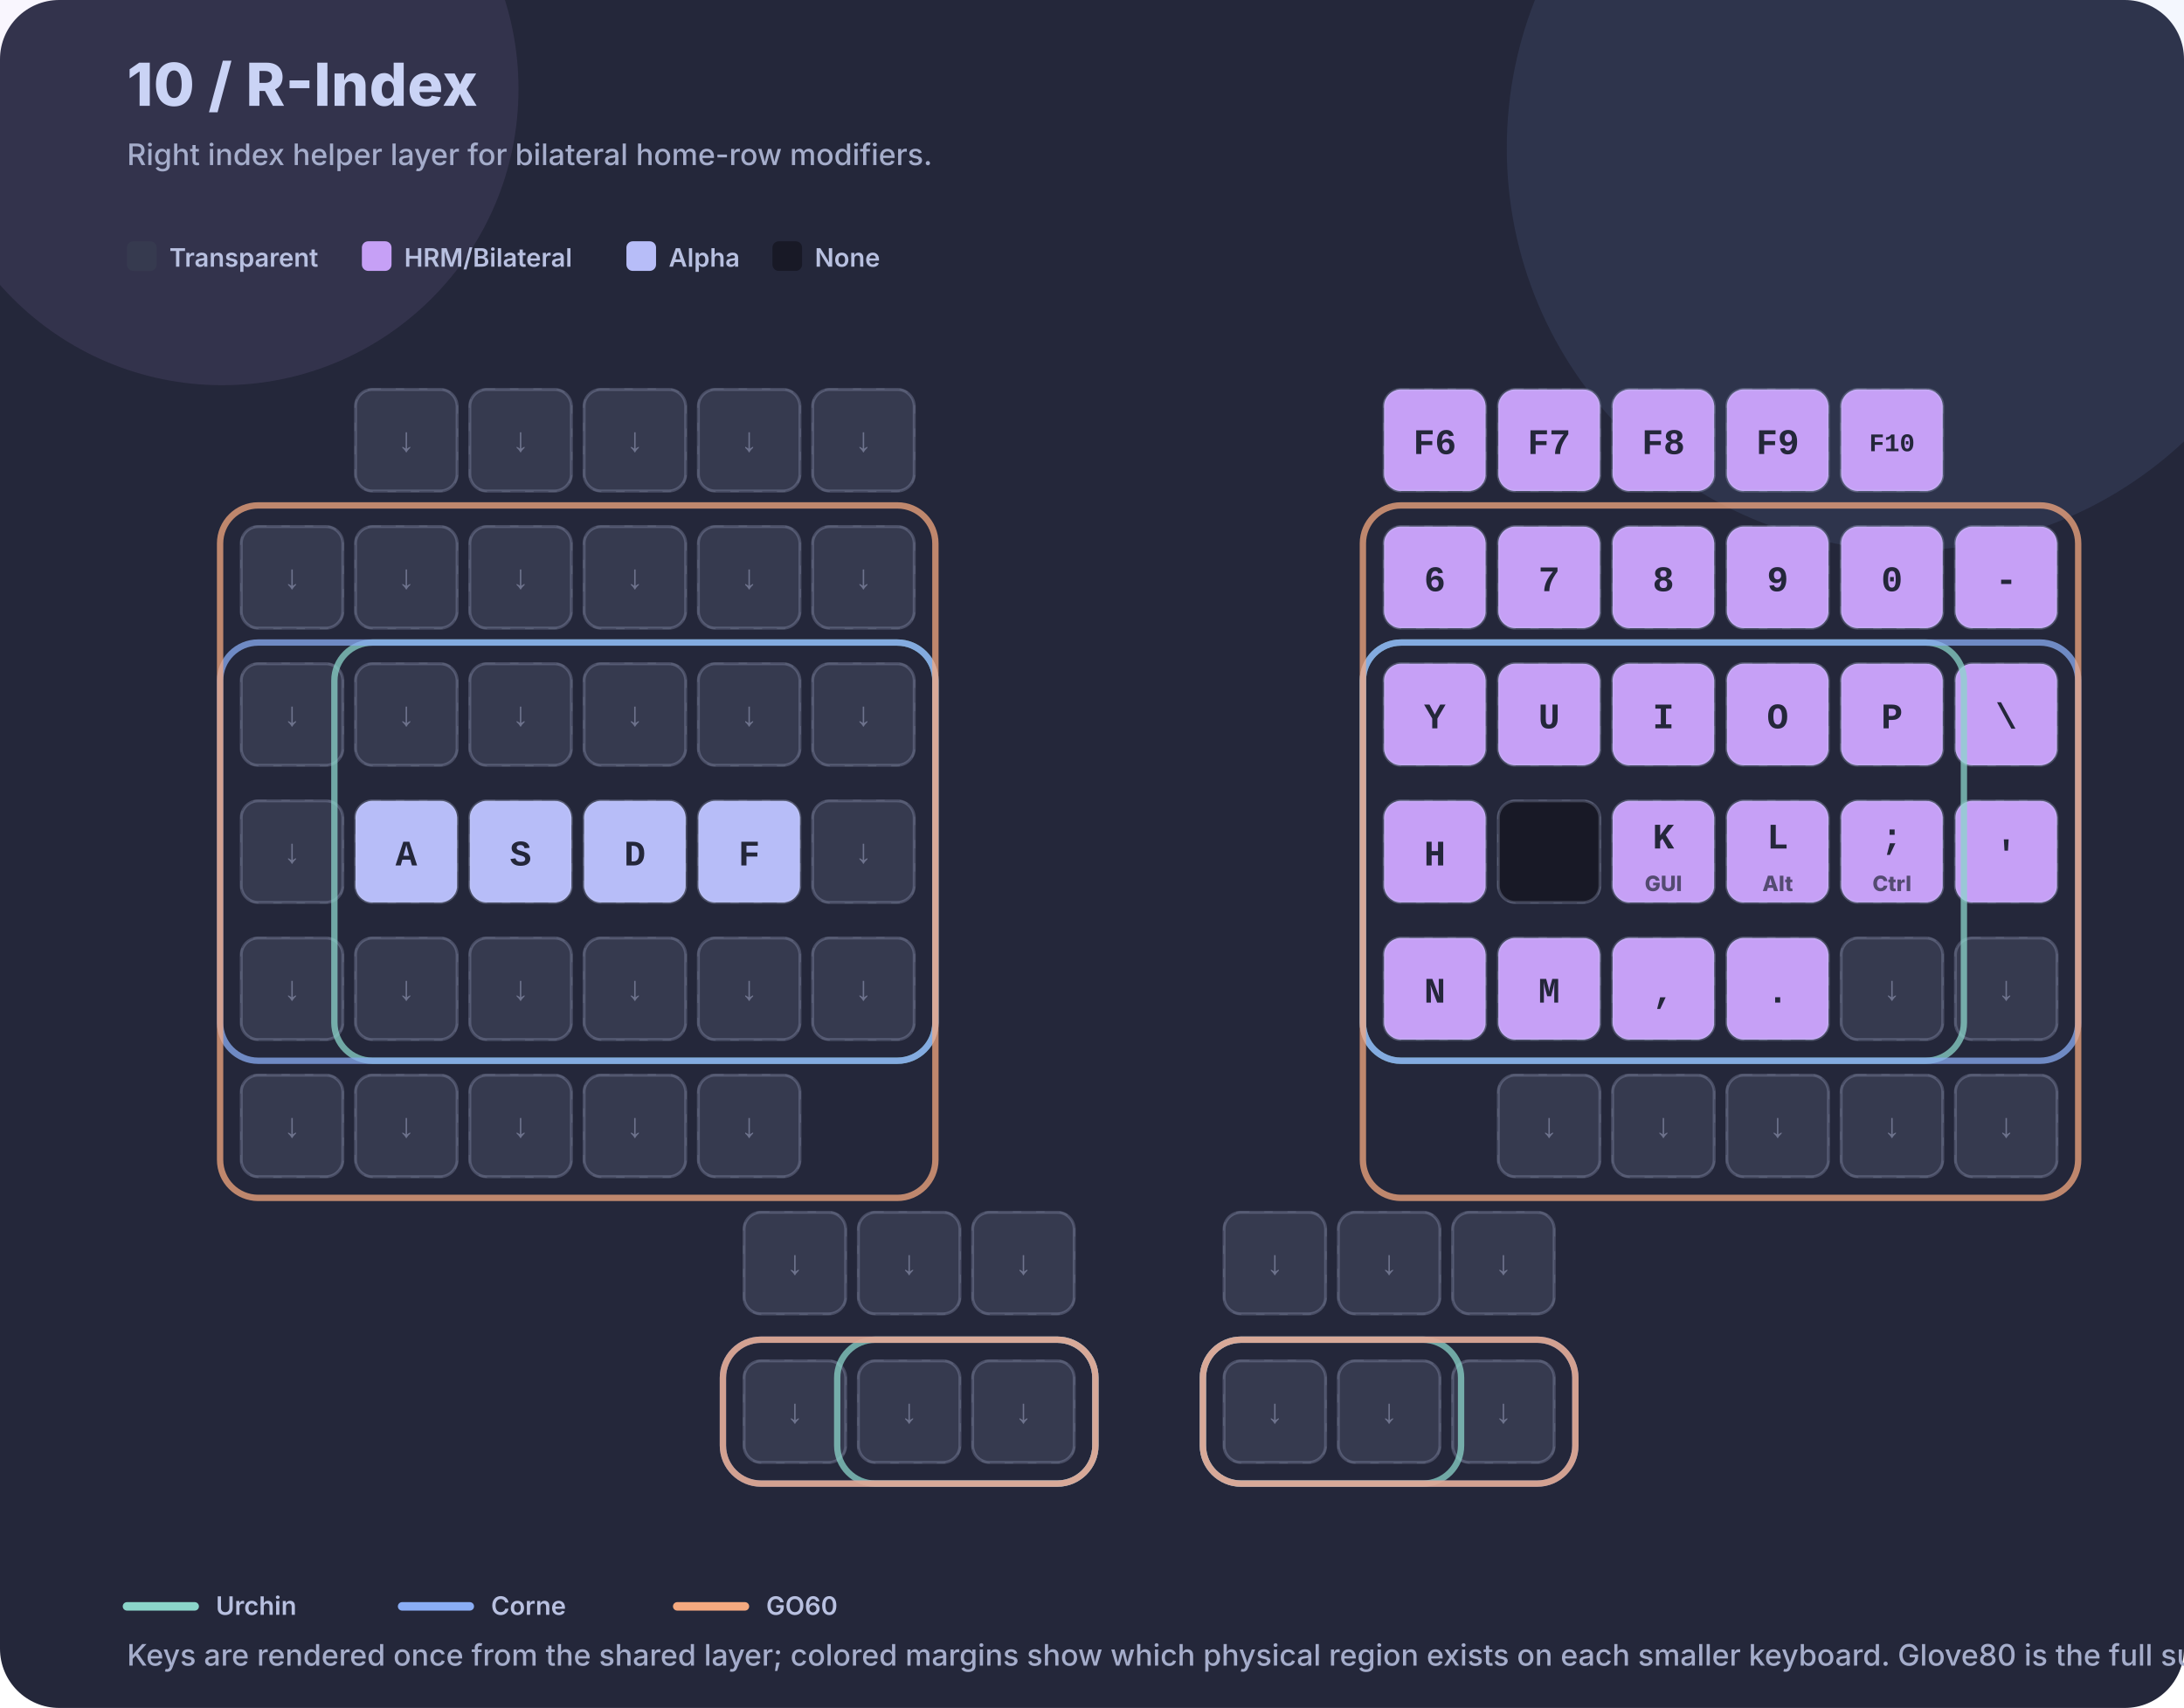
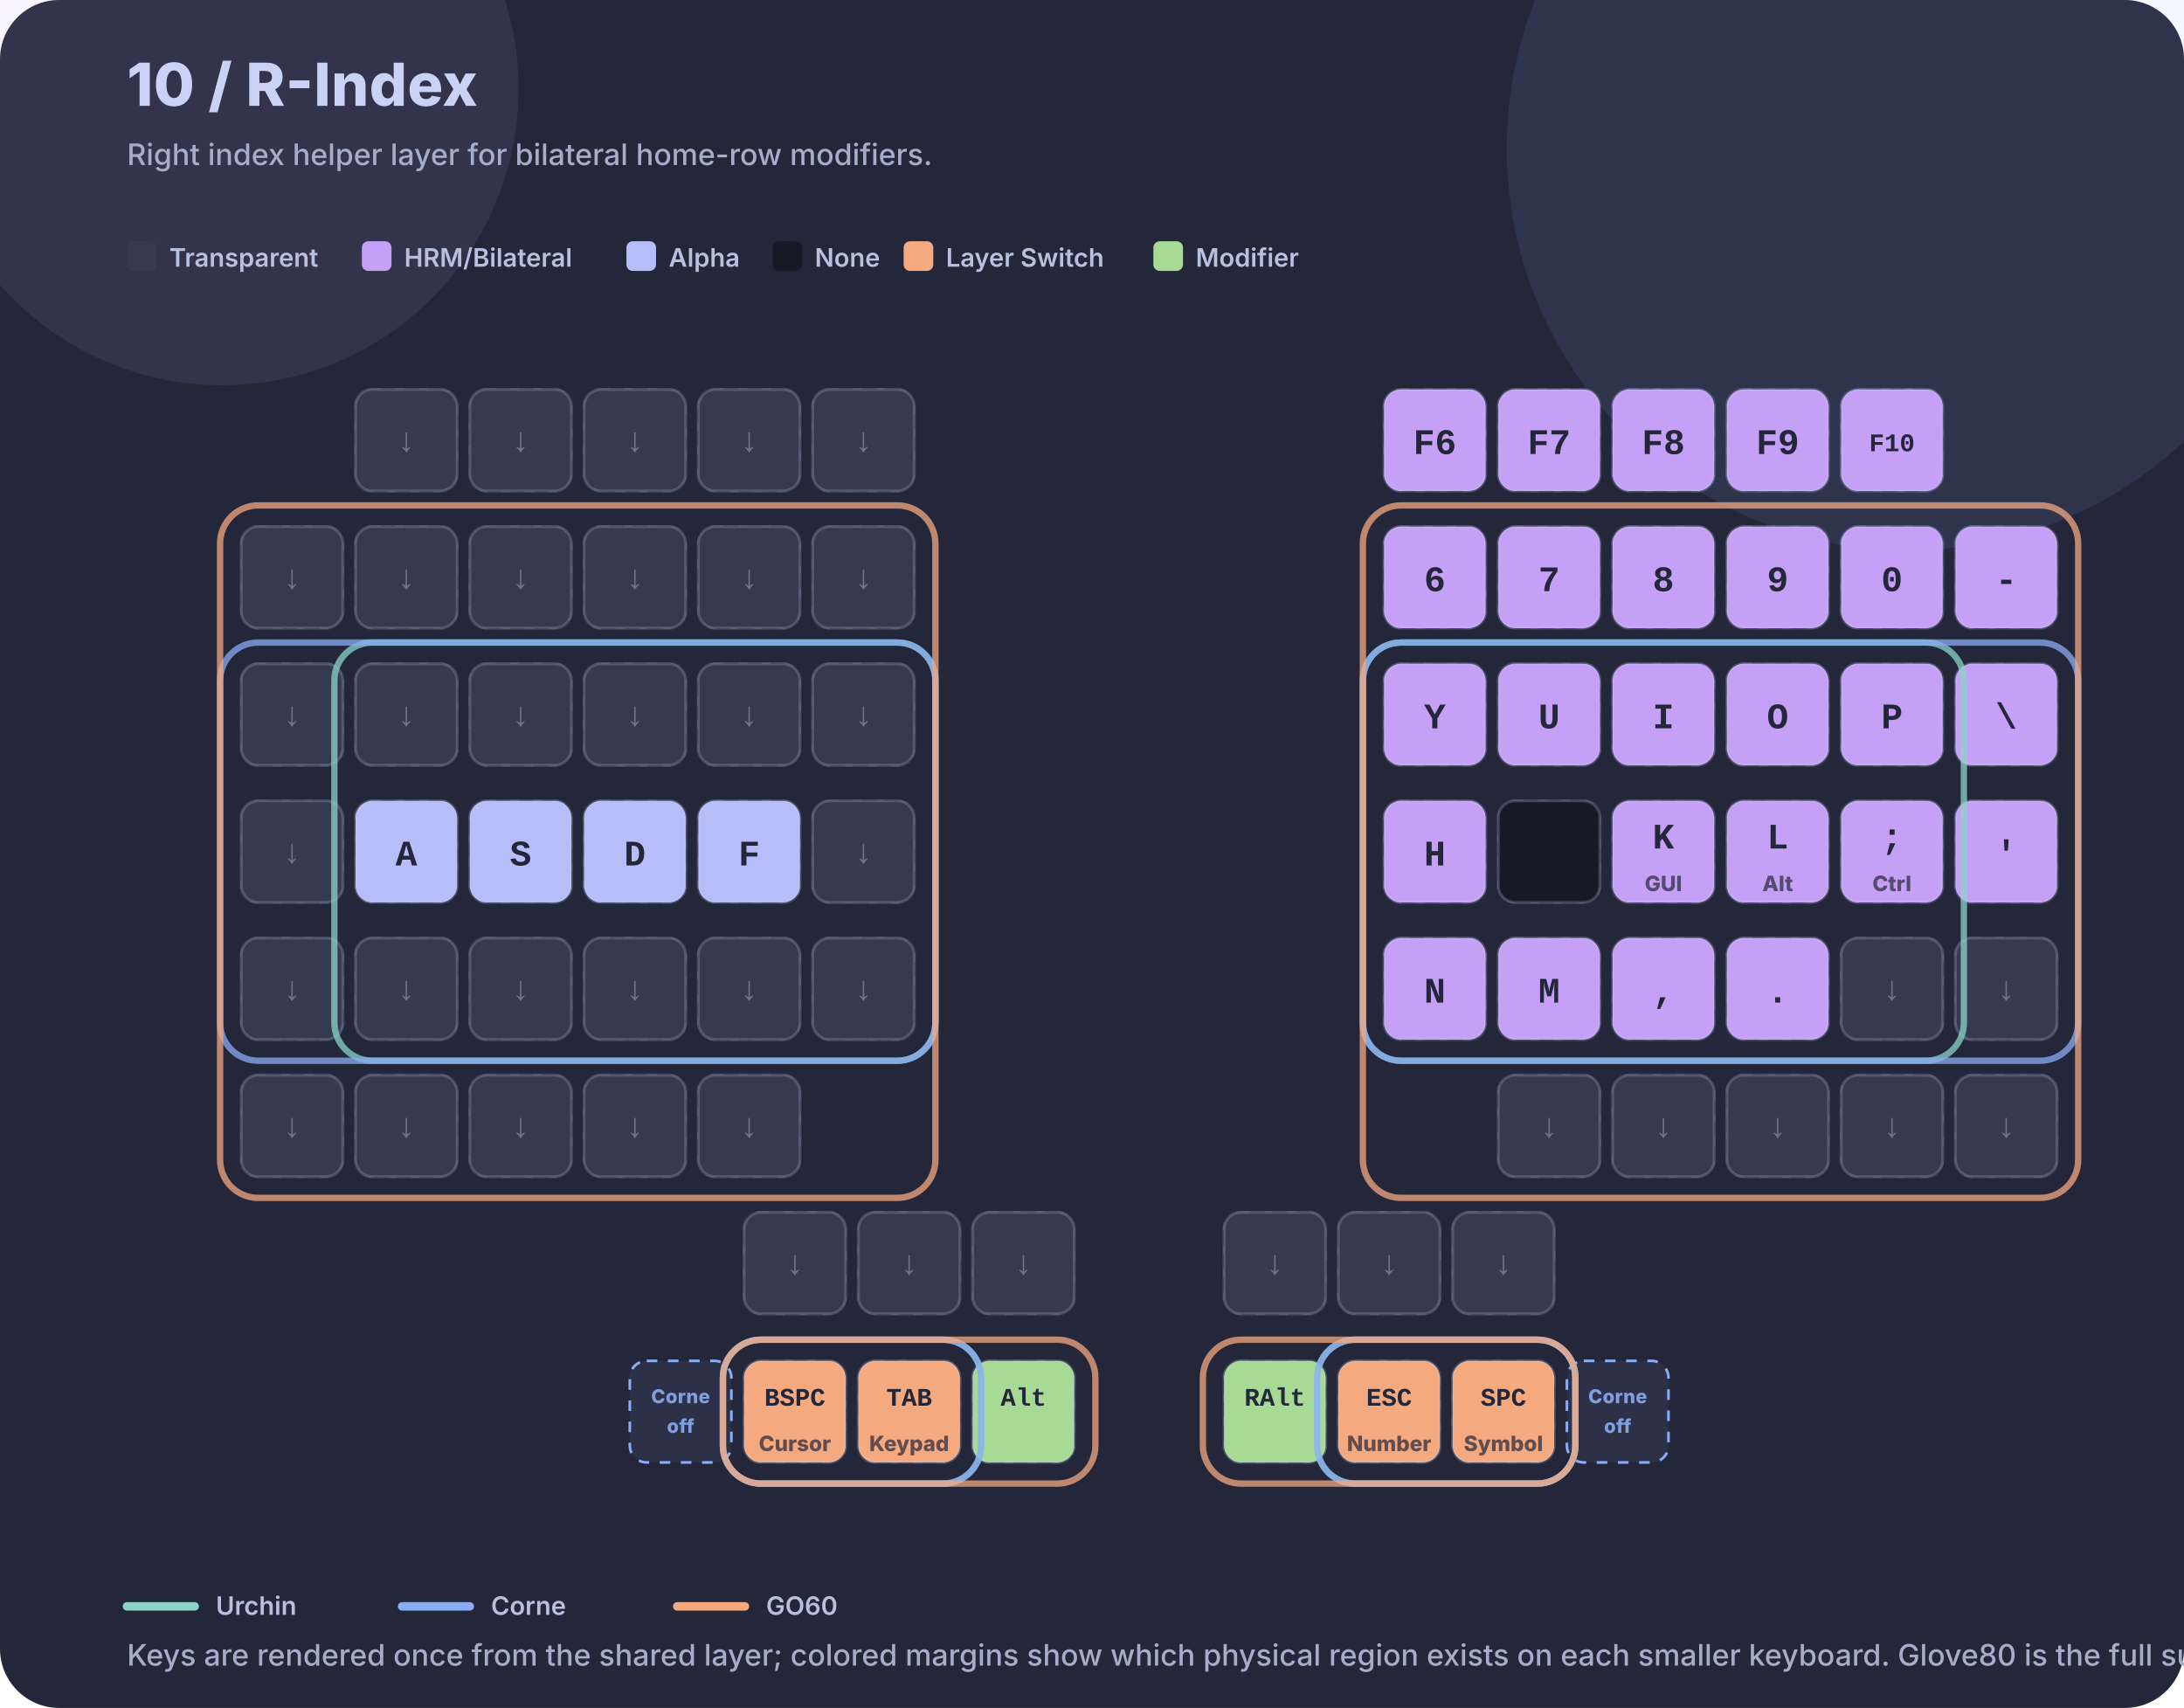
<svg xmlns="http://www.w3.org/2000/svg" width="1032" height="807" viewBox="0 0 1032 807" role="img" aria-labelledby="title desc">
  <style>
    .title { font: 800 28px Inter, Avenir Next, Segoe UI, sans-serif; fill: #cad3f5; letter-spacing: .2px; }
    .subtitle { font: 500 14px Inter, Avenir Next, Segoe UI, sans-serif; fill: #a5adcb; }
    .legend-text { font: 600 12px Inter, Avenir Next, Segoe UI, sans-serif; fill: #b8c0e0; }
    .tap { font-family: Berkeley Mono, SFMono-Regular, Consolas, Liberation Mono, monospace; font-weight: 800; text-anchor: middle; dominant-baseline: central; }
    .tap.transparent { font-size: 16px; fill: #6e738d; }
    .hold { font: 800 10px Inter, Avenir Next, Segoe UI, sans-serif; text-anchor: middle; dominant-baseline: central; }
    .key { stroke: rgba(202,211,245,.22); stroke-width: 1.4; }
    .ghost-key { fill: transparent; stroke: rgba(202,211,245,.13); stroke-width: 1; stroke-dasharray: 4 7; }
+     .corne-disabled-thumb rect { fill: rgba(138,173,244,.08); stroke: #8aadf4; stroke-width: 1.25; stroke-dasharray: 5 5; }
+     .corne-disabled-thumb text { font: 800 9px Inter, Avenir Next, Segoe UI, sans-serif; fill: #8aadf4; text-anchor: middle; letter-spacing: .15px; opacity: .88; }
    .keyboard-boundary { fill: transparent; stroke-width: 3; opacity: .74; }
    .layer-activator { opacity: .96; filter: drop-shadow(0 1px 2px rgba(24,25,38,.8)); }
    .layer-activator * { stroke: #24273a; stroke-width: 1.15; }
    .outline-legend-line { stroke-width: 4; stroke-linecap: round; }
    .shortcut path { fill: none; stroke: #8bd5ca; stroke-width: 1.2; opacity: .62; stroke-linecap: round; }
    .shortcut circle { fill: #8bd5ca; stroke: #24273a; stroke-width: 1.5; }
    .shortcut rect { fill: #181926; stroke: #8bd5ca; stroke-width: 1.2; }
    .shortcut text { font: 800 11px Inter, Avenir Next, Segoe UI, sans-serif; fill: #cad3f5; text-anchor: middle; letter-spacing: .2px; }
  </style>
  <rect x="0" y="0" width="1032" height="807" rx="28" fill="#24273a" />
  <circle cx="105" cy="42" r="140" fill="#c6a0f6" opacity="0.10" />
  <circle cx="902" cy="70" r="190" fill="#8aadf4" opacity="0.10" />
  <text x="60" y="50" class="title">10 / R-Index</text>
  <text x="60" y="78" class="subtitle">Right index helper layer for bilateral home-row modifiers.</text>
  <rect x="60" y="114" width="14" height="14" rx="3" fill="#363a4f" />
  <text x="80" y="126" class="legend-text">Transparent</text>
  <rect x="171" y="114" width="14" height="14" rx="3" fill="#c6a0f6" />
  <text x="191" y="126" class="legend-text">HRM/Bilateral</text>
  <rect x="296" y="114" width="14" height="14" rx="3" fill="#b7bdf8" />
  <text x="316" y="126" class="legend-text">Alpha</text>
  <rect x="365" y="114" width="14" height="14" rx="3" fill="#181926" />
  <text x="385" y="126" class="legend-text">None</text>
+   <rect x="427" y="114" width="14" height="14" rx="3" fill="#f5a97f" />
+   <text x="447" y="126" class="legend-text">Layer Switch</text>
+   <rect x="545" y="114" width="14" height="14" rx="3" fill="#a6da95" />
+   <text x="565" y="126" class="legend-text">Modifier</text>
  <g transform="translate(60 184)">
    <rect class="ghost-key" x="108" y="0" width="48" height="48" rx="8" />
    <rect class="ghost-key" x="162" y="0" width="48" height="48" rx="8" />
    <rect class="ghost-key" x="216" y="0" width="48" height="48" rx="8" />
    <rect class="ghost-key" x="270" y="0" width="48" height="48" rx="8" />
    <rect class="ghost-key" x="324" y="0" width="48" height="48" rx="8" />
    <rect class="ghost-key" x="594" y="0" width="48" height="48" rx="8" />
    <rect class="ghost-key" x="648" y="0" width="48" height="48" rx="8" />
    <rect class="ghost-key" x="702" y="0" width="48" height="48" rx="8" />
    <rect class="ghost-key" x="756" y="0" width="48" height="48" rx="8" />
    <rect class="ghost-key" x="810" y="0" width="48" height="48" rx="8" />
    <rect class="ghost-key" x="54" y="64.8" width="48" height="48" rx="8" />
    <rect class="ghost-key" x="108" y="64.8" width="48" height="48" rx="8" />
    <rect class="ghost-key" x="162" y="64.8" width="48" height="48" rx="8" />
    <rect class="ghost-key" x="216" y="64.8" width="48" height="48" rx="8" />
    <rect class="ghost-key" x="270" y="64.8" width="48" height="48" rx="8" />
    <rect class="ghost-key" x="324" y="64.8" width="48" height="48" rx="8" />
    <rect class="ghost-key" x="594" y="64.8" width="48" height="48" rx="8" />
    <rect class="ghost-key" x="648" y="64.8" width="48" height="48" rx="8" />
    <rect class="ghost-key" x="702" y="64.8" width="48" height="48" rx="8" />
    <rect class="ghost-key" x="756" y="64.8" width="48" height="48" rx="8" />
    <rect class="ghost-key" x="810" y="64.8" width="48" height="48" rx="8" />
    <rect class="ghost-key" x="864" y="64.8" width="48" height="48" rx="8" />
    <rect class="ghost-key" x="54" y="129.6" width="48" height="48" rx="8" />
    <rect class="ghost-key" x="108" y="129.6" width="48" height="48" rx="8" />
    <rect class="ghost-key" x="162" y="129.6" width="48" height="48" rx="8" />
    <rect class="ghost-key" x="216" y="129.6" width="48" height="48" rx="8" />
    <rect class="ghost-key" x="270" y="129.6" width="48" height="48" rx="8" />
    <rect class="ghost-key" x="324" y="129.6" width="48" height="48" rx="8" />
    <rect class="ghost-key" x="594" y="129.6" width="48" height="48" rx="8" />
    <rect class="ghost-key" x="648" y="129.6" width="48" height="48" rx="8" />
    <rect class="ghost-key" x="702" y="129.6" width="48" height="48" rx="8" />
    <rect class="ghost-key" x="756" y="129.6" width="48" height="48" rx="8" />
    <rect class="ghost-key" x="810" y="129.6" width="48" height="48" rx="8" />
    <rect class="ghost-key" x="864" y="129.6" width="48" height="48" rx="8" />
    <rect class="ghost-key" x="54" y="194.4" width="48" height="48" rx="8" />
    <rect class="ghost-key" x="108" y="194.4" width="48" height="48" rx="8" />
    <rect class="ghost-key" x="162" y="194.4" width="48" height="48" rx="8" />
    <rect class="ghost-key" x="216" y="194.4" width="48" height="48" rx="8" />
    <rect class="ghost-key" x="270" y="194.4" width="48" height="48" rx="8" />
    <rect class="ghost-key" x="324" y="194.4" width="48" height="48" rx="8" />
    <rect class="ghost-key" x="594" y="194.4" width="48" height="48" rx="8" />
    <rect class="ghost-key" x="648" y="194.4" width="48" height="48" rx="8" />
    <rect class="ghost-key" x="702" y="194.4" width="48" height="48" rx="8" />
    <rect class="ghost-key" x="756" y="194.4" width="48" height="48" rx="8" />
    <rect class="ghost-key" x="810" y="194.4" width="48" height="48" rx="8" />
    <rect class="ghost-key" x="864" y="194.4" width="48" height="48" rx="8" />
    <rect class="ghost-key" x="54" y="259.2" width="48" height="48" rx="8" />
    <rect class="ghost-key" x="108" y="259.2" width="48" height="48" rx="8" />
    <rect class="ghost-key" x="162" y="259.2" width="48" height="48" rx="8" />
    <rect class="ghost-key" x="216" y="259.2" width="48" height="48" rx="8" />
    <rect class="ghost-key" x="270" y="259.2" width="48" height="48" rx="8" />
    <rect class="ghost-key" x="324" y="259.2" width="48" height="48" rx="8" />
    <rect class="ghost-key" x="291.6" y="388.8" width="48" height="48" rx="8" />
    <rect class="ghost-key" x="345.6" y="388.8" width="48" height="48" rx="8" />
    <rect class="ghost-key" x="399.6" y="388.8" width="48" height="48" rx="8" />
    <rect class="ghost-key" x="518.4" y="388.8" width="48" height="48" rx="8" />
    <rect class="ghost-key" x="572.4" y="388.8" width="48" height="48" rx="8" />
    <rect class="ghost-key" x="626.4" y="388.8" width="48" height="48" rx="8" />
    <rect class="ghost-key" x="594" y="259.2" width="48" height="48" rx="8" />
    <rect class="ghost-key" x="648" y="259.2" width="48" height="48" rx="8" />
    <rect class="ghost-key" x="702" y="259.2" width="48" height="48" rx="8" />
    <rect class="ghost-key" x="756" y="259.2" width="48" height="48" rx="8" />
    <rect class="ghost-key" x="810" y="259.2" width="48" height="48" rx="8" />
    <rect class="ghost-key" x="864" y="259.2" width="48" height="48" rx="8" />
    <rect class="ghost-key" x="54" y="324" width="48" height="48" rx="8" />
    <rect class="ghost-key" x="108" y="324" width="48" height="48" rx="8" />
    <rect class="ghost-key" x="162" y="324" width="48" height="48" rx="8" />
    <rect class="ghost-key" x="216" y="324" width="48" height="48" rx="8" />
    <rect class="ghost-key" x="270" y="324" width="48" height="48" rx="8" />
    <rect class="ghost-key" x="291.6" y="459" width="48" height="48" rx="8" />
    <rect class="ghost-key" x="345.6" y="459" width="48" height="48" rx="8" />
    <rect class="ghost-key" x="399.6" y="459" width="48" height="48" rx="8" />
    <rect class="ghost-key" x="518.4" y="459" width="48" height="48" rx="8" />
    <rect class="ghost-key" x="572.4" y="459" width="48" height="48" rx="8" />
    <rect class="ghost-key" x="626.4" y="459" width="48" height="48" rx="8" />
    <rect class="ghost-key" x="648" y="324" width="48" height="48" rx="8" />
    <rect class="ghost-key" x="702" y="324" width="48" height="48" rx="8" />
    <rect class="ghost-key" x="756" y="324" width="48" height="48" rx="8" />
    <rect class="ghost-key" x="810" y="324" width="48" height="48" rx="8" />
    <rect class="ghost-key" x="864" y="324" width="48" height="48" rx="8" />
+     <g class="corne-disabled-thumb" aria-label="Corne disabled thumb key">
+       <rect x="237.6" y="459" width="48" height="48" rx="8" />
+       <text x="261.6" y="479">Corne</text>
+       <text x="261.6" y="493">off</text>
+     </g>
+     <g class="corne-disabled-thumb" aria-label="Corne disabled thumb key">
+       <rect x="680.4" y="459" width="48" height="48" rx="8" />
+       <text x="704.4" y="479">Corne</text>
+       <text x="704.4" y="493">off</text>
+     </g>
    <rect class="key" x="108" y="0" width="48" height="48" rx="8" fill="#363a4f" />
    <text x="132" y="25" class="tap transparent">↓</text>
    <rect class="key" x="162" y="0" width="48" height="48" rx="8" fill="#363a4f" />
    <text x="186" y="25" class="tap transparent">↓</text>
    <rect class="key" x="216" y="0" width="48" height="48" rx="8" fill="#363a4f" />
    <text x="240" y="25" class="tap transparent">↓</text>
    <rect class="key" x="270" y="0" width="48" height="48" rx="8" fill="#363a4f" />
    <text x="294" y="25" class="tap transparent">↓</text>
    <rect class="key" x="324" y="0" width="48" height="48" rx="8" fill="#363a4f" />
    <text x="348" y="25" class="tap transparent">↓</text>
    <rect class="key" x="594" y="0" width="48" height="48" rx="8" fill="#c6a0f6" />
    <text x="618" y="26" class="tap" style="font-size:17px;fill:#24273a">F6</text>
    <rect class="key" x="648" y="0" width="48" height="48" rx="8" fill="#c6a0f6" />
    <text x="672" y="26" class="tap" style="font-size:17px;fill:#24273a">F7</text>
    <rect class="key" x="702" y="0" width="48" height="48" rx="8" fill="#c6a0f6" />
    <text x="726" y="26" class="tap" style="font-size:17px;fill:#24273a">F8</text>
    <rect class="key" x="756" y="0" width="48" height="48" rx="8" fill="#c6a0f6" />
    <text x="780" y="26" class="tap" style="font-size:17px;fill:#24273a">F9</text>
    <rect class="key" x="810" y="0" width="48" height="48" rx="8" fill="#c6a0f6" />
    <text x="834" y="26" class="tap" style="font-size:12px;fill:#24273a">F10</text>
    <rect class="key" x="54" y="64.8" width="48" height="48" rx="8" fill="#363a4f" />
    <text x="78" y="89.8" class="tap transparent">↓</text>
    <rect class="key" x="108" y="64.8" width="48" height="48" rx="8" fill="#363a4f" />
    <text x="132" y="89.8" class="tap transparent">↓</text>
    <rect class="key" x="162" y="64.8" width="48" height="48" rx="8" fill="#363a4f" />
    <text x="186" y="89.8" class="tap transparent">↓</text>
    <rect class="key" x="216" y="64.8" width="48" height="48" rx="8" fill="#363a4f" />
    <text x="240" y="89.8" class="tap transparent">↓</text>
    <rect class="key" x="270" y="64.8" width="48" height="48" rx="8" fill="#363a4f" />
    <text x="294" y="89.8" class="tap transparent">↓</text>
    <rect class="key" x="324" y="64.8" width="48" height="48" rx="8" fill="#363a4f" />
    <text x="348" y="89.8" class="tap transparent">↓</text>
    <rect class="key" x="594" y="64.8" width="48" height="48" rx="8" fill="#c6a0f6" />
    <text x="618" y="90.8" class="tap" style="font-size:17px;fill:#24273a">6</text>
    <rect class="key" x="648" y="64.8" width="48" height="48" rx="8" fill="#c6a0f6" />
    <text x="672" y="90.8" class="tap" style="font-size:17px;fill:#24273a">7</text>
    <rect class="key" x="702" y="64.8" width="48" height="48" rx="8" fill="#c6a0f6" />
    <text x="726" y="90.8" class="tap" style="font-size:17px;fill:#24273a">8</text>
    <rect class="key" x="756" y="64.8" width="48" height="48" rx="8" fill="#c6a0f6" />
    <text x="780" y="90.8" class="tap" style="font-size:17px;fill:#24273a">9</text>
    <rect class="key" x="810" y="64.8" width="48" height="48" rx="8" fill="#c6a0f6" />
    <text x="834" y="90.8" class="tap" style="font-size:17px;fill:#24273a">0</text>
    <rect class="key" x="864" y="64.8" width="48" height="48" rx="8" fill="#c6a0f6" />
    <text x="888" y="90.8" class="tap" style="font-size:17px;fill:#24273a">-</text>
    <rect class="key" x="54" y="129.6" width="48" height="48" rx="8" fill="#363a4f" />
    <text x="78" y="154.6" class="tap transparent">↓</text>
    <rect class="key" x="108" y="129.6" width="48" height="48" rx="8" fill="#363a4f" />
    <text x="132" y="154.6" class="tap transparent">↓</text>
    <rect class="key" x="162" y="129.6" width="48" height="48" rx="8" fill="#363a4f" />
    <text x="186" y="154.6" class="tap transparent">↓</text>
    <rect class="key" x="216" y="129.6" width="48" height="48" rx="8" fill="#363a4f" />
    <text x="240" y="154.6" class="tap transparent">↓</text>
    <rect class="key" x="270" y="129.6" width="48" height="48" rx="8" fill="#363a4f" />
    <text x="294" y="154.6" class="tap transparent">↓</text>
    <rect class="key" x="324" y="129.6" width="48" height="48" rx="8" fill="#363a4f" />
    <text x="348" y="154.6" class="tap transparent">↓</text>
    <rect class="key" x="594" y="129.6" width="48" height="48" rx="8" fill="#c6a0f6" />
    <text x="618" y="155.6" class="tap" style="font-size:17px;fill:#24273a">Y</text>
    <rect class="key" x="648" y="129.6" width="48" height="48" rx="8" fill="#c6a0f6" />
    <text x="672" y="155.6" class="tap" style="font-size:17px;fill:#24273a">U</text>
    <rect class="key" x="702" y="129.6" width="48" height="48" rx="8" fill="#c6a0f6" />
    <text x="726" y="155.6" class="tap" style="font-size:17px;fill:#24273a">I</text>
    <rect class="key" x="756" y="129.6" width="48" height="48" rx="8" fill="#c6a0f6" />
    <text x="780" y="155.6" class="tap" style="font-size:17px;fill:#24273a">O</text>
    <rect class="key" x="810" y="129.6" width="48" height="48" rx="8" fill="#c6a0f6" />
    <text x="834" y="155.6" class="tap" style="font-size:17px;fill:#24273a">P</text>
    <rect class="key" x="864" y="129.6" width="48" height="48" rx="8" fill="#c6a0f6" />
    <text x="888" y="155.6" class="tap" style="font-size:17px;fill:#24273a">\</text>
    <rect class="key" x="54" y="194.4" width="48" height="48" rx="8" fill="#363a4f" />
    <text x="78" y="219.4" class="tap transparent">↓</text>
    <rect class="key" x="108" y="194.4" width="48" height="48" rx="8" fill="#b7bdf8" />
    <text x="132" y="220.4" class="tap" style="font-size:17px;fill:#24273a">A</text>
    <rect class="key" x="162" y="194.4" width="48" height="48" rx="8" fill="#b7bdf8" />
    <text x="186" y="220.4" class="tap" style="font-size:17px;fill:#24273a">S</text>
    <rect class="key" x="216" y="194.4" width="48" height="48" rx="8" fill="#b7bdf8" />
    <text x="240" y="220.4" class="tap" style="font-size:17px;fill:#24273a">D</text>
    <rect class="key" x="270" y="194.4" width="48" height="48" rx="8" fill="#b7bdf8" />
    <text x="294" y="220.4" class="tap" style="font-size:17px;fill:#24273a">F</text>
    <rect class="key" x="324" y="194.4" width="48" height="48" rx="8" fill="#363a4f" />
    <text x="348" y="219.4" class="tap transparent">↓</text>
    <rect class="key" x="594" y="194.4" width="48" height="48" rx="8" fill="#c6a0f6" />
    <text x="618" y="220.4" class="tap" style="font-size:17px;fill:#24273a">H</text>
    <rect class="key" x="648" y="194.4" width="48" height="48" rx="8" fill="#181926" />
    <rect class="key" x="702" y="194.4" width="48" height="48" rx="8" fill="#c6a0f6" />
    <text x="726" y="212.4" class="tap" style="font-size:17px;fill:#24273a">K</text>
    <text x="726" y="233.4" class="hold" style="fill:rgba(36,39,58,0.70)">GUI</text>
    <rect class="key" x="756" y="194.4" width="48" height="48" rx="8" fill="#c6a0f6" />
    <text x="780" y="212.4" class="tap" style="font-size:17px;fill:#24273a">L</text>
    <text x="780" y="233.4" class="hold" style="fill:rgba(36,39,58,0.70)">Alt</text>
    <rect class="key" x="810" y="194.4" width="48" height="48" rx="8" fill="#c6a0f6" />
    <text x="834" y="212.4" class="tap" style="font-size:17px;fill:#24273a">;</text>
    <text x="834" y="233.4" class="hold" style="fill:rgba(36,39,58,0.70)">Ctrl</text>
    <rect class="key" x="864" y="194.4" width="48" height="48" rx="8" fill="#c6a0f6" />
    <text x="888" y="220.4" class="tap" style="font-size:17px;fill:#24273a">'</text>
    <rect class="key" x="54" y="259.2" width="48" height="48" rx="8" fill="#363a4f" />
    <text x="78" y="284.2" class="tap transparent">↓</text>
    <rect class="key" x="108" y="259.2" width="48" height="48" rx="8" fill="#363a4f" />
    <text x="132" y="284.2" class="tap transparent">↓</text>
    <rect class="key" x="162" y="259.2" width="48" height="48" rx="8" fill="#363a4f" />
    <text x="186" y="284.2" class="tap transparent">↓</text>
    <rect class="key" x="216" y="259.2" width="48" height="48" rx="8" fill="#363a4f" />
    <text x="240" y="284.2" class="tap transparent">↓</text>
    <rect class="key" x="270" y="259.2" width="48" height="48" rx="8" fill="#363a4f" />
    <text x="294" y="284.2" class="tap transparent">↓</text>
    <rect class="key" x="324" y="259.2" width="48" height="48" rx="8" fill="#363a4f" />
    <text x="348" y="284.2" class="tap transparent">↓</text>
    <rect class="key" x="291.6" y="388.8" width="48" height="48" rx="8" fill="#363a4f" />
    <text x="315.6" y="413.8" class="tap transparent">↓</text>
    <rect class="key" x="345.6" y="388.8" width="48" height="48" rx="8" fill="#363a4f" />
    <text x="369.6" y="413.8" class="tap transparent">↓</text>
    <rect class="key" x="399.6" y="388.8" width="48" height="48" rx="8" fill="#363a4f" />
    <text x="423.6" y="413.8" class="tap transparent">↓</text>
    <rect class="key" x="518.4" y="388.8" width="48" height="48" rx="8" fill="#363a4f" />
    <text x="542.4" y="413.8" class="tap transparent">↓</text>
    <rect class="key" x="572.4" y="388.8" width="48" height="48" rx="8" fill="#363a4f" />
    <text x="596.4" y="413.8" class="tap transparent">↓</text>
    <rect class="key" x="626.4" y="388.8" width="48" height="48" rx="8" fill="#363a4f" />
    <text x="650.4" y="413.8" class="tap transparent">↓</text>
    <rect class="key" x="594" y="259.2" width="48" height="48" rx="8" fill="#c6a0f6" />
    <text x="618" y="285.2" class="tap" style="font-size:17px;fill:#24273a">N</text>
    <rect class="key" x="648" y="259.2" width="48" height="48" rx="8" fill="#c6a0f6" />
    <text x="672" y="285.2" class="tap" style="font-size:17px;fill:#24273a">M</text>
    <rect class="key" x="702" y="259.2" width="48" height="48" rx="8" fill="#c6a0f6" />
    <text x="726" y="285.2" class="tap" style="font-size:17px;fill:#24273a">,</text>
    <rect class="key" x="756" y="259.2" width="48" height="48" rx="8" fill="#c6a0f6" />
    <text x="780" y="285.2" class="tap" style="font-size:17px;fill:#24273a">.</text>
    <rect class="key" x="810" y="259.2" width="48" height="48" rx="8" fill="#363a4f" />
    <text x="834" y="284.2" class="tap transparent">↓</text>
    <rect class="key" x="864" y="259.2" width="48" height="48" rx="8" fill="#363a4f" />
    <text x="888" y="284.2" class="tap transparent">↓</text>
    <rect class="key" x="54" y="324" width="48" height="48" rx="8" fill="#363a4f" />
    <text x="78" y="349" class="tap transparent">↓</text>
    <rect class="key" x="108" y="324" width="48" height="48" rx="8" fill="#363a4f" />
    <text x="132" y="349" class="tap transparent">↓</text>
    <rect class="key" x="162" y="324" width="48" height="48" rx="8" fill="#363a4f" />
    <text x="186" y="349" class="tap transparent">↓</text>
    <rect class="key" x="216" y="324" width="48" height="48" rx="8" fill="#363a4f" />
    <text x="240" y="349" class="tap transparent">↓</text>
    <rect class="key" x="270" y="324" width="48" height="48" rx="8" fill="#363a4f" />
    <text x="294" y="349" class="tap transparent">↓</text>
-     <rect class="key" x="291.6" y="459" width="48" height="48" rx="8" fill="#363a4f" />
-     <text x="315.6" y="484" class="tap transparent">↓</text>
-     <rect class="key" x="345.6" y="459" width="48" height="48" rx="8" fill="#363a4f" />
-     <text x="369.6" y="484" class="tap transparent">↓</text>
-     <rect class="key" x="399.6" y="459" width="48" height="48" rx="8" fill="#363a4f" />
-     <text x="423.6" y="484" class="tap transparent">↓</text>
-     <rect class="key" x="518.4" y="459" width="48" height="48" rx="8" fill="#363a4f" />
-     <text x="542.4" y="484" class="tap transparent">↓</text>
-     <rect class="key" x="572.4" y="459" width="48" height="48" rx="8" fill="#363a4f" />
-     <text x="596.4" y="484" class="tap transparent">↓</text>
-     <rect class="key" x="626.4" y="459" width="48" height="48" rx="8" fill="#363a4f" />
-     <text x="650.4" y="484" class="tap transparent">↓</text>
+     <rect class="key" x="291.6" y="459" width="48" height="48" rx="8" fill="#f5a97f" />
+     <text x="315.6" y="477" class="tap" style="font-size:12px;fill:#24273a">BSPC</text>
+     <text x="315.6" y="498" class="hold" style="fill:rgba(36,39,58,0.70)">Cursor</text>
+     <rect class="key" x="345.6" y="459" width="48" height="48" rx="8" fill="#f5a97f" />
+     <text x="369.6" y="477" class="tap" style="font-size:12px;fill:#24273a">TAB</text>
+     <text x="369.6" y="498" class="hold" style="fill:rgba(36,39,58,0.70)">Keypad</text>
+     <rect class="key" x="399.6" y="459" width="48" height="48" rx="8" fill="#a6da95" />
+     <text x="423.6" y="477" class="tap" style="font-size:12px;fill:#24273a">Alt</text>
+     <rect class="key" x="518.4" y="459" width="48" height="48" rx="8" fill="#a6da95" />
+     <text x="542.4" y="477" class="tap" style="font-size:12px;fill:#24273a">RAlt</text>
+     <rect class="key" x="572.4" y="459" width="48" height="48" rx="8" fill="#f5a97f" />
+     <text x="596.4" y="477" class="tap" style="font-size:12px;fill:#24273a">ESC</text>
+     <text x="596.4" y="498" class="hold" style="fill:rgba(36,39,58,0.70)">Number</text>
+     <rect class="key" x="626.4" y="459" width="48" height="48" rx="8" fill="#f5a97f" />
+     <text x="650.4" y="477" class="tap" style="font-size:12px;fill:#24273a">SPC</text>
+     <text x="650.4" y="498" class="hold" style="fill:rgba(36,39,58,0.70)">Symbol</text>
    <rect class="key" x="648" y="324" width="48" height="48" rx="8" fill="#363a4f" />
    <text x="672" y="349" class="tap transparent">↓</text>
    <rect class="key" x="702" y="324" width="48" height="48" rx="8" fill="#363a4f" />
    <text x="726" y="349" class="tap transparent">↓</text>
    <rect class="key" x="756" y="324" width="48" height="48" rx="8" fill="#363a4f" />
    <text x="780" y="349" class="tap transparent">↓</text>
    <rect class="key" x="810" y="324" width="48" height="48" rx="8" fill="#363a4f" />
    <text x="834" y="349" class="tap transparent">↓</text>
    <rect class="key" x="864" y="324" width="48" height="48" rx="8" fill="#363a4f" />
    <text x="888" y="349" class="tap transparent">↓</text>
    <rect class="keyboard-boundary" x="98" y="119.6" width="284" height="197.6" rx="18" style="stroke:#8bd5ca" />
    <rect class="keyboard-boundary" x="584" y="119.6" width="284" height="197.6" rx="18" style="stroke:#8bd5ca" />
-     <rect class="keyboard-boundary" x="335.6" y="449" width="122" height="68" rx="18" style="stroke:#8bd5ca" />
-     <rect class="keyboard-boundary" x="508.4" y="449" width="122" height="68" rx="18" style="stroke:#8bd5ca" />
+     <rect class="keyboard-boundary" x="281.6" y="449" width="122" height="68" rx="18" style="stroke:#8bd5ca" />
+     <rect class="keyboard-boundary" x="562.4" y="449" width="122" height="68" rx="18" style="stroke:#8bd5ca" />
    <rect class="keyboard-boundary" x="44" y="119.6" width="338" height="197.6" rx="18" style="stroke:#8aadf4" />
    <rect class="keyboard-boundary" x="584" y="119.6" width="338" height="197.6" rx="18" style="stroke:#8aadf4" />
-     <rect class="keyboard-boundary" x="281.6" y="449" width="176" height="68" rx="18" style="stroke:#8aadf4" />
-     <rect class="keyboard-boundary" x="508.4" y="449" width="176" height="68" rx="18" style="stroke:#8aadf4" />
+     <rect class="keyboard-boundary" x="281.6" y="449" width="122" height="68" rx="18" style="stroke:#8aadf4" />
+     <rect class="keyboard-boundary" x="562.4" y="449" width="122" height="68" rx="18" style="stroke:#8aadf4" />
    <rect class="keyboard-boundary" x="44" y="54.8" width="338" height="327.2" rx="18" style="stroke:#f5a97f" />
    <rect class="keyboard-boundary" x="584" y="54.8" width="338" height="327.2" rx="18" style="stroke:#f5a97f" />
    <rect class="keyboard-boundary" x="281.6" y="449" width="176" height="68" rx="18" style="stroke:#f5a97f" />
    <rect class="keyboard-boundary" x="508.4" y="449" width="176" height="68" rx="18" style="stroke:#f5a97f" />
  </g>
  <line x1="60" y1="759" x2="92" y2="759" class="outline-legend-line" style="stroke:#8bd5ca" />
  <text x="102" y="763" class="legend-text">Urchin</text>
  <line x1="190" y1="759" x2="222" y2="759" class="outline-legend-line" style="stroke:#8aadf4" />
  <text x="232" y="763" class="legend-text">Corne</text>
  <line x1="320" y1="759" x2="352" y2="759" class="outline-legend-line" style="stroke:#f5a97f" />
  <text x="362" y="763" class="legend-text">GO60</text>
  <text x="60" y="787" class="subtitle">Keys are rendered once from the shared layer; colored margins show which physical region exists on each smaller keyboard. Glove80 is the full superset.</text>
</svg>
